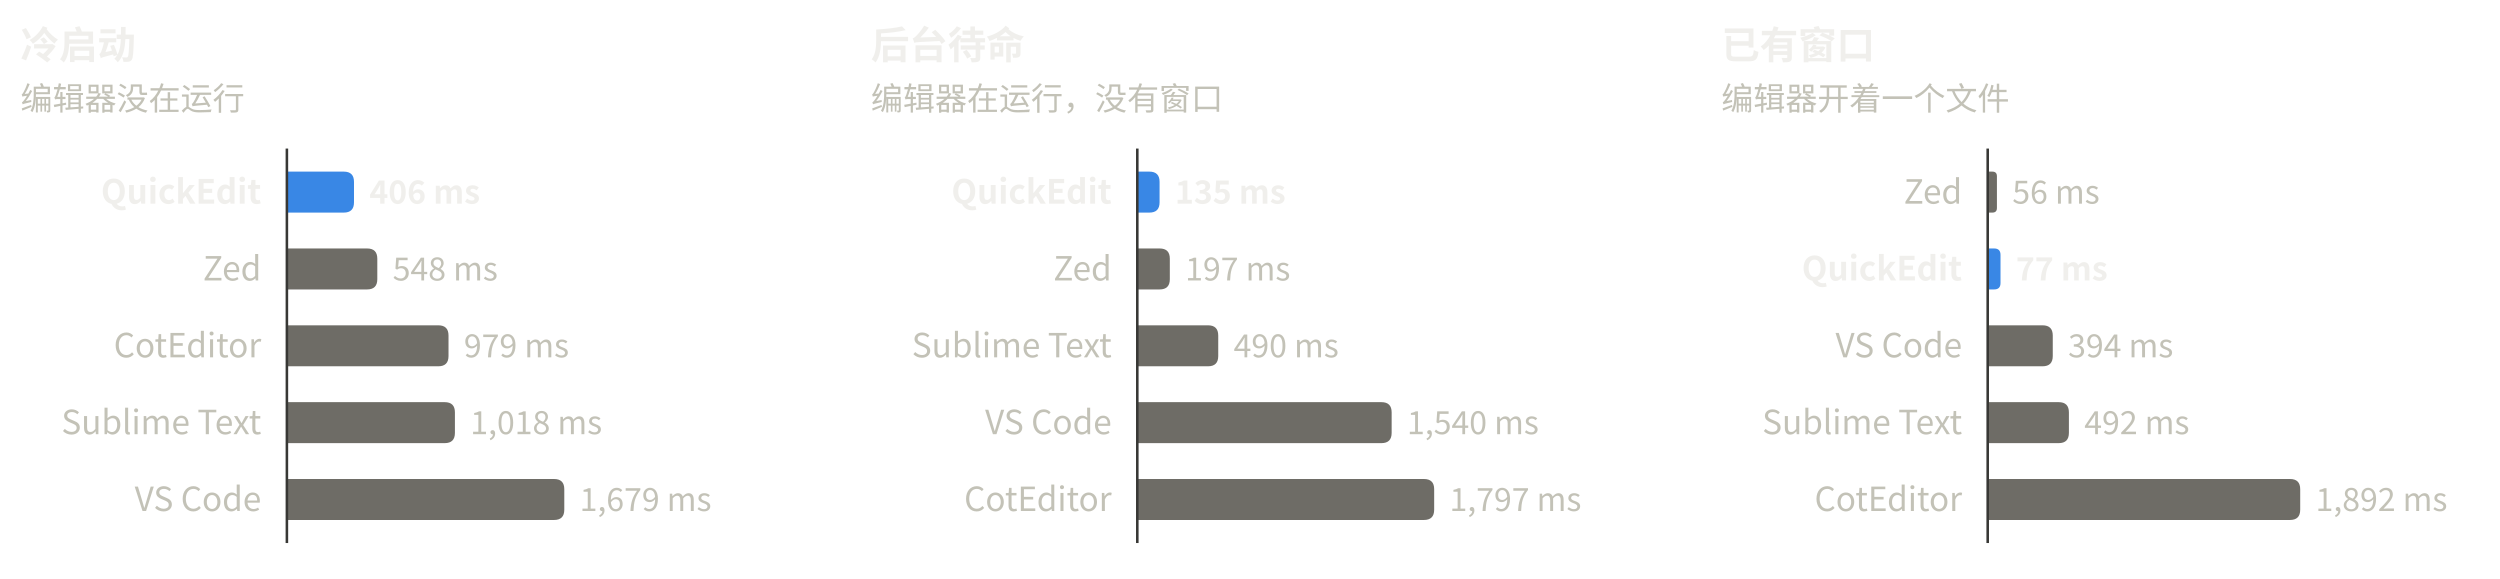
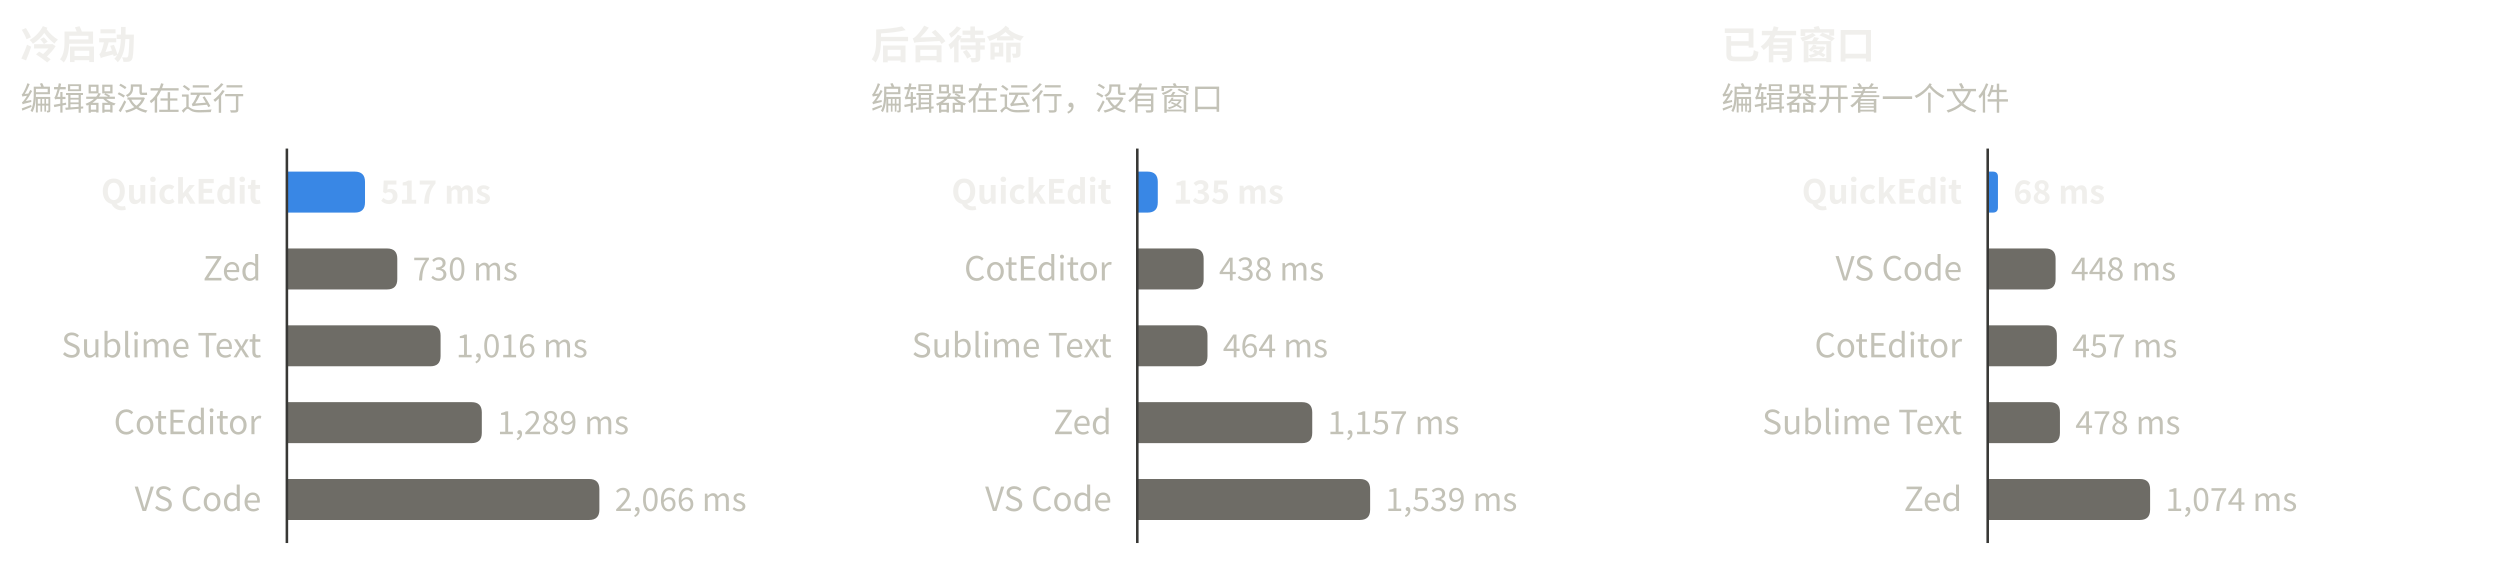
<svg xmlns="http://www.w3.org/2000/svg" width="976" height="226" viewBox="-8 -8 976 226" role="img" aria-label="打开 10.8 万行的 Go 文件，三种状态下各编辑器的毫秒数" font-family="-apple-system, BlinkMacSystemFont, &quot;Segoe UI&quot;, &quot;PingFang SC&quot;, &quot;Hiragino Sans GB&quot;, &quot;Noto Sans CJK SC&quot;, &quot;Microsoft YaHei&quot;, sans-serif">
  <text x="0.0" y="15.0" font-size="15" font-weight="600" fill="#f0efec" text-anchor="start" style="">冷启动</text>
  <text x="0.0" y="35.0" font-size="12.5" font-weight="400" fill="#c3c2b7" text-anchor="start" style="">编辑器没在运行</text>
  <text x="94.0" y="71.5" font-size="13" font-weight="600" fill="#f0efec" text-anchor="end" style="">QuickEdit</text>
-   <path d="M104.0,59.0 H126.2 Q130.2,59.0 130.2,63.0 V71.0 Q130.2,75.0 126.2,75.0 H104.0 Z" fill="#3987e5" />
-   <text x="136.2" y="71.5" font-size="12.5" font-weight="600" fill="#f0efec" text-anchor="start" style="font-variant-numeric: tabular-nums;">406 ms</text>
+   <path d="M104.0,59.0 H130.5 Q134.5,59.0 134.5,63.0 V71.0 Q134.5,75.0 130.5,75.0 H104.0 Z" fill="#3987e5" />
+   <text x="140.5" y="71.5" font-size="12.5" font-weight="600" fill="#f0efec" text-anchor="start" style="font-variant-numeric: tabular-nums;">517 ms</text>
  <text x="94.0" y="101.5" font-size="13" font-weight="400" fill="#c3c2b7" text-anchor="end" style="">Zed</text>
-   <path d="M104.0,89.0 H135.3 Q139.3,89.0 139.3,93.0 V101.0 Q139.3,105.0 135.3,105.0 H104.0 Z" fill="#6e6c66" />
-   <text x="145.3" y="101.5" font-size="12.5" font-weight="400" fill="#c3c2b7" text-anchor="start" style="font-variant-numeric: tabular-nums;">548 ms</text>
-   <text x="94.0" y="131.5" font-size="13" font-weight="400" fill="#c3c2b7" text-anchor="end" style="">CotEditor</text>
-   <path d="M104.0,119.0 H163.1 Q167.1,119.0 167.1,123.0 V131.0 Q167.1,135.0 163.1,135.0 H104.0 Z" fill="#6e6c66" />
-   <text x="173.1" y="131.5" font-size="12.5" font-weight="400" fill="#c3c2b7" text-anchor="start" style="font-variant-numeric: tabular-nums;">979 ms</text>
-   <text x="94.0" y="161.5" font-size="13" font-weight="400" fill="#c3c2b7" text-anchor="end" style="">Sublime Text</text>
-   <path d="M104.0,149.0 H165.6 Q169.6,149.0 169.6,153.0 V161.0 Q169.6,165.0 165.6,165.0 H104.0 Z" fill="#6e6c66" />
-   <text x="175.6" y="161.5" font-size="12.5" font-weight="400" fill="#c3c2b7" text-anchor="start" style="font-variant-numeric: tabular-nums;">1,018 ms</text>
+   <path d="M104.0,89.0 H143.1 Q147.1,89.0 147.1,93.0 V101.0 Q147.1,105.0 143.1,105.0 H104.0 Z" fill="#6e6c66" />
+   <text x="153.1" y="101.5" font-size="12.5" font-weight="400" fill="#c3c2b7" text-anchor="start" style="font-variant-numeric: tabular-nums;">730 ms</text>
+   <text x="94.0" y="131.5" font-size="13" font-weight="400" fill="#c3c2b7" text-anchor="end" style="">Sublime Text</text>
+   <path d="M104.0,119.0 H160.0 Q164.0,119.0 164.0,123.0 V131.0 Q164.0,135.0 160.0,135.0 H104.0 Z" fill="#6e6c66" />
+   <text x="170.0" y="131.5" font-size="12.5" font-weight="400" fill="#c3c2b7" text-anchor="start" style="font-variant-numeric: tabular-nums;">1,016 ms</text>
+   <text x="94.0" y="161.5" font-size="13" font-weight="400" fill="#c3c2b7" text-anchor="end" style="">CotEditor</text>
+   <path d="M104.0,149.0 H176.1 Q180.1,149.0 180.1,153.0 V161.0 Q180.1,165.0 176.1,165.0 H104.0 Z" fill="#6e6c66" />
+   <text x="186.1" y="161.5" font-size="12.5" font-weight="400" fill="#c3c2b7" text-anchor="start" style="font-variant-numeric: tabular-nums;">1,289 ms</text>
  <text x="94.0" y="191.5" font-size="13" font-weight="400" fill="#c3c2b7" text-anchor="end" style="">VS Code</text>
-   <path d="M104.0,179.0 H208.3 Q212.3,179.0 212.3,183.0 V191.0 Q212.3,195.0 208.3,195.0 H104.0 Z" fill="#6e6c66" />
-   <text x="218.3" y="191.5" font-size="12.5" font-weight="400" fill="#c3c2b7" text-anchor="start" style="font-variant-numeric: tabular-nums;">1,679 ms</text>
+   <path d="M104.0,179.0 H222.0 Q226.0,179.0 226.0,183.0 V191.0 Q226.0,195.0 222.0,195.0 H104.0 Z" fill="#6e6c66" />
+   <text x="232.0" y="191.5" font-size="12.5" font-weight="400" fill="#c3c2b7" text-anchor="start" style="font-variant-numeric: tabular-nums;">2,066 ms</text>
  <line x1="104.0" y1="50" x2="104.0" y2="204" stroke="#383835" stroke-width="1" />
  <text x="332.0" y="15.0" font-size="15" font-weight="600" fill="#f0efec" text-anchor="start" style="">后台待命</text>
  <text x="332.0" y="35.0" font-size="12.5" font-weight="400" fill="#c3c2b7" text-anchor="start" style="">编辑器在运行，没有窗口</text>
  <text x="426.0" y="71.5" font-size="13" font-weight="600" fill="#f0efec" text-anchor="end" style="">QuickEdit</text>
-   <path d="M436.0,59.0 H440.7 Q444.7,59.0 444.7,63.0 V71.0 Q444.7,75.0 440.7,75.0 H436.0 Z" fill="#3987e5" />
-   <text x="450.7" y="71.5" font-size="12.5" font-weight="600" fill="#f0efec" text-anchor="start" style="font-variant-numeric: tabular-nums;">135 ms</text>
-   <text x="426.0" y="101.5" font-size="13" font-weight="400" fill="#c3c2b7" text-anchor="end" style="">Zed</text>
-   <path d="M436.0,89.0 H444.7 Q448.7,89.0 448.7,93.0 V101.0 Q448.7,105.0 444.7,105.0 H436.0 Z" fill="#6e6c66" />
-   <text x="454.7" y="101.5" font-size="12.5" font-weight="400" fill="#c3c2b7" text-anchor="start" style="font-variant-numeric: tabular-nums;">197 ms</text>
+   <path d="M436.0,59.0 H440.0 Q444.0,59.0 444.0,63.0 V71.0 Q444.0,75.0 440.0,75.0 H436.0 Z" fill="#3987e5" />
+   <text x="450.0" y="71.5" font-size="12.5" font-weight="600" fill="#f0efec" text-anchor="start" style="font-variant-numeric: tabular-nums;">135 ms</text>
+   <text x="426.0" y="101.5" font-size="13" font-weight="400" fill="#c3c2b7" text-anchor="end" style="">CotEditor</text>
+   <path d="M436.0,89.0 H457.9 Q461.9,89.0 461.9,93.0 V101.0 Q461.9,105.0 457.9,105.0 H436.0 Z" fill="#6e6c66" />
+   <text x="467.9" y="101.5" font-size="12.5" font-weight="400" fill="#c3c2b7" text-anchor="start" style="font-variant-numeric: tabular-nums;">438 ms</text>
  <text x="426.0" y="131.5" font-size="13" font-weight="400" fill="#c3c2b7" text-anchor="end" style="">Sublime Text</text>
-   <path d="M436.0,119.0 H463.6 Q467.6,119.0 467.6,123.0 V131.0 Q467.6,135.0 463.6,135.0 H436.0 Z" fill="#6e6c66" />
-   <text x="473.6" y="131.5" font-size="12.5" font-weight="400" fill="#c3c2b7" text-anchor="start" style="font-variant-numeric: tabular-nums;">490 ms</text>
-   <text x="426.0" y="161.5" font-size="13" font-weight="400" fill="#c3c2b7" text-anchor="end" style="">VS Code</text>
-   <path d="M436.0,149.0 H531.3 Q535.3,149.0 535.3,153.0 V161.0 Q535.3,165.0 531.3,165.0 H436.0 Z" fill="#6e6c66" />
-   <text x="541.3" y="161.5" font-size="12.5" font-weight="400" fill="#c3c2b7" text-anchor="start" style="font-variant-numeric: tabular-nums;">1,540 ms</text>
-   <text x="426.0" y="191.5" font-size="13" font-weight="400" fill="#c3c2b7" text-anchor="end" style="">CotEditor</text>
-   <path d="M436.0,179.0 H547.9 Q551.9,179.0 551.9,183.0 V191.0 Q551.9,195.0 547.9,195.0 H436.0 Z" fill="#6e6c66" />
-   <text x="557.9" y="191.5" font-size="12.5" font-weight="400" fill="#c3c2b7" text-anchor="start" style="font-variant-numeric: tabular-nums;">1,797 ms</text>
+   <path d="M436.0,119.0 H459.4 Q463.4,119.0 463.4,123.0 V131.0 Q463.4,135.0 459.4,135.0 H436.0 Z" fill="#6e6c66" />
+   <text x="469.4" y="131.5" font-size="12.5" font-weight="400" fill="#c3c2b7" text-anchor="start" style="font-variant-numeric: tabular-nums;">464 ms</text>
+   <text x="426.0" y="161.5" font-size="13" font-weight="400" fill="#c3c2b7" text-anchor="end" style="">Zed</text>
+   <path d="M436.0,149.0 H500.3 Q504.3,149.0 504.3,153.0 V161.0 Q504.3,165.0 500.3,165.0 H436.0 Z" fill="#6e6c66" />
+   <text x="510.3" y="161.5" font-size="12.5" font-weight="400" fill="#c3c2b7" text-anchor="start" style="font-variant-numeric: tabular-nums;">1,157 ms</text>
+   <text x="426.0" y="191.5" font-size="13" font-weight="400" fill="#c3c2b7" text-anchor="end" style="">VS Code</text>
+   <path d="M436.0,179.0 H522.9 Q526.9,179.0 526.9,183.0 V191.0 Q526.9,195.0 522.9,195.0 H436.0 Z" fill="#6e6c66" />
+   <text x="532.9" y="191.5" font-size="12.5" font-weight="400" fill="#c3c2b7" text-anchor="start" style="font-variant-numeric: tabular-nums;">1,539 ms</text>
  <line x1="436.0" y1="50" x2="436.0" y2="204" stroke="#383835" stroke-width="1" />
  <text x="664.0" y="15.0" font-size="15" font-weight="600" fill="#f0efec" text-anchor="start" style="">已有窗口</text>
  <text x="664.0" y="35.0" font-size="12.5" font-weight="400" fill="#c3c2b7" text-anchor="start" style="">编辑器开着一个文件</text>
-   <text x="758.0" y="71.5" font-size="13" font-weight="400" fill="#c3c2b7" text-anchor="end" style="">Zed</text>
-   <path d="M768.0,59.0 H769.8 Q771.6,59.0 771.6,60.8 V73.2 Q771.6,75.0 769.8,75.0 H768.0 Z" fill="#6e6c66" />
-   <text x="777.6" y="71.5" font-size="12.5" font-weight="400" fill="#c3c2b7" text-anchor="start" style="font-variant-numeric: tabular-nums;">56 ms</text>
-   <text x="758.0" y="101.5" font-size="13" font-weight="600" fill="#f0efec" text-anchor="end" style="">QuickEdit</text>
-   <path d="M768.0,89.0 H770.5 Q773.0,89.0 773.0,91.5 V102.5 Q773.0,105.0 770.5,105.0 H768.0 Z" fill="#3987e5" />
-   <text x="779.0" y="101.5" font-size="12.5" font-weight="600" fill="#f0efec" text-anchor="start" style="font-variant-numeric: tabular-nums;">77 ms</text>
-   <text x="758.0" y="131.5" font-size="13" font-weight="400" fill="#c3c2b7" text-anchor="end" style="">VS Code</text>
-   <path d="M768.0,119.0 H789.4 Q793.4,119.0 793.4,123.0 V131.0 Q793.4,135.0 789.4,135.0 H768.0 Z" fill="#6e6c66" />
-   <text x="799.4" y="131.5" font-size="12.5" font-weight="400" fill="#c3c2b7" text-anchor="start" style="font-variant-numeric: tabular-nums;">394 ms</text>
+   <text x="758.0" y="71.5" font-size="13" font-weight="600" fill="#f0efec" text-anchor="end" style="">QuickEdit</text>
+   <path d="M768.0,59.0 H770.0 Q772.0,59.0 772.0,61.0 V73.0 Q772.0,75.0 770.0,75.0 H768.0 Z" fill="#3987e5" />
+   <text x="778.0" y="71.5" font-size="12.5" font-weight="600" fill="#f0efec" text-anchor="start" style="font-variant-numeric: tabular-nums;">68 ms</text>
+   <text x="758.0" y="101.5" font-size="13" font-weight="400" fill="#c3c2b7" text-anchor="end" style="">VS Code</text>
+   <path d="M768.0,89.0 H790.5 Q794.5,89.0 794.5,93.0 V101.0 Q794.5,105.0 790.5,105.0 H768.0 Z" fill="#6e6c66" />
+   <text x="800.5" y="101.5" font-size="12.5" font-weight="400" fill="#c3c2b7" text-anchor="start" style="font-variant-numeric: tabular-nums;">448 ms</text>
+   <text x="758.0" y="131.5" font-size="13" font-weight="400" fill="#c3c2b7" text-anchor="end" style="">CotEditor</text>
+   <path d="M768.0,119.0 H791.0 Q795.0,119.0 795.0,123.0 V131.0 Q795.0,135.0 791.0,135.0 H768.0 Z" fill="#6e6c66" />
+   <text x="801.0" y="131.5" font-size="12.5" font-weight="400" fill="#c3c2b7" text-anchor="start" style="font-variant-numeric: tabular-nums;">457 ms</text>
  <text x="758.0" y="161.5" font-size="13" font-weight="400" fill="#c3c2b7" text-anchor="end" style="">Sublime Text</text>
-   <path d="M768.0,149.0 H795.7 Q799.7,149.0 799.7,153.0 V161.0 Q799.7,165.0 795.7,165.0 H768.0 Z" fill="#6e6c66" />
-   <text x="805.7" y="161.5" font-size="12.5" font-weight="400" fill="#c3c2b7" text-anchor="start" style="font-variant-numeric: tabular-nums;">492 ms</text>
-   <text x="758.0" y="191.5" font-size="13" font-weight="400" fill="#c3c2b7" text-anchor="end" style="">CotEditor</text>
-   <path d="M768.0,179.0 H886.0 Q890.0,179.0 890.0,183.0 V191.0 Q890.0,195.0 886.0,195.0 H768.0 Z" fill="#6e6c66" />
-   <text x="896.0" y="191.5" font-size="12.5" font-weight="400" fill="#c3c2b7" text-anchor="start" style="font-variant-numeric: tabular-nums;">1,892 ms</text>
+   <path d="M768.0,149.0 H792.2 Q796.2,149.0 796.2,153.0 V161.0 Q796.2,165.0 792.2,165.0 H768.0 Z" fill="#6e6c66" />
+   <text x="802.2" y="161.5" font-size="12.5" font-weight="400" fill="#c3c2b7" text-anchor="start" style="font-variant-numeric: tabular-nums;">478 ms</text>
+   <text x="758.0" y="191.5" font-size="13" font-weight="400" fill="#c3c2b7" text-anchor="end" style="">Zed</text>
+   <path d="M768.0,179.0 H827.4 Q831.4,179.0 831.4,183.0 V191.0 Q831.4,195.0 827.4,195.0 H768.0 Z" fill="#6e6c66" />
+   <text x="837.4" y="191.5" font-size="12.5" font-weight="400" fill="#c3c2b7" text-anchor="start" style="font-variant-numeric: tabular-nums;">1,074 ms</text>
  <line x1="768.0" y1="50" x2="768.0" y2="204" stroke="#383835" stroke-width="1" />
</svg>
